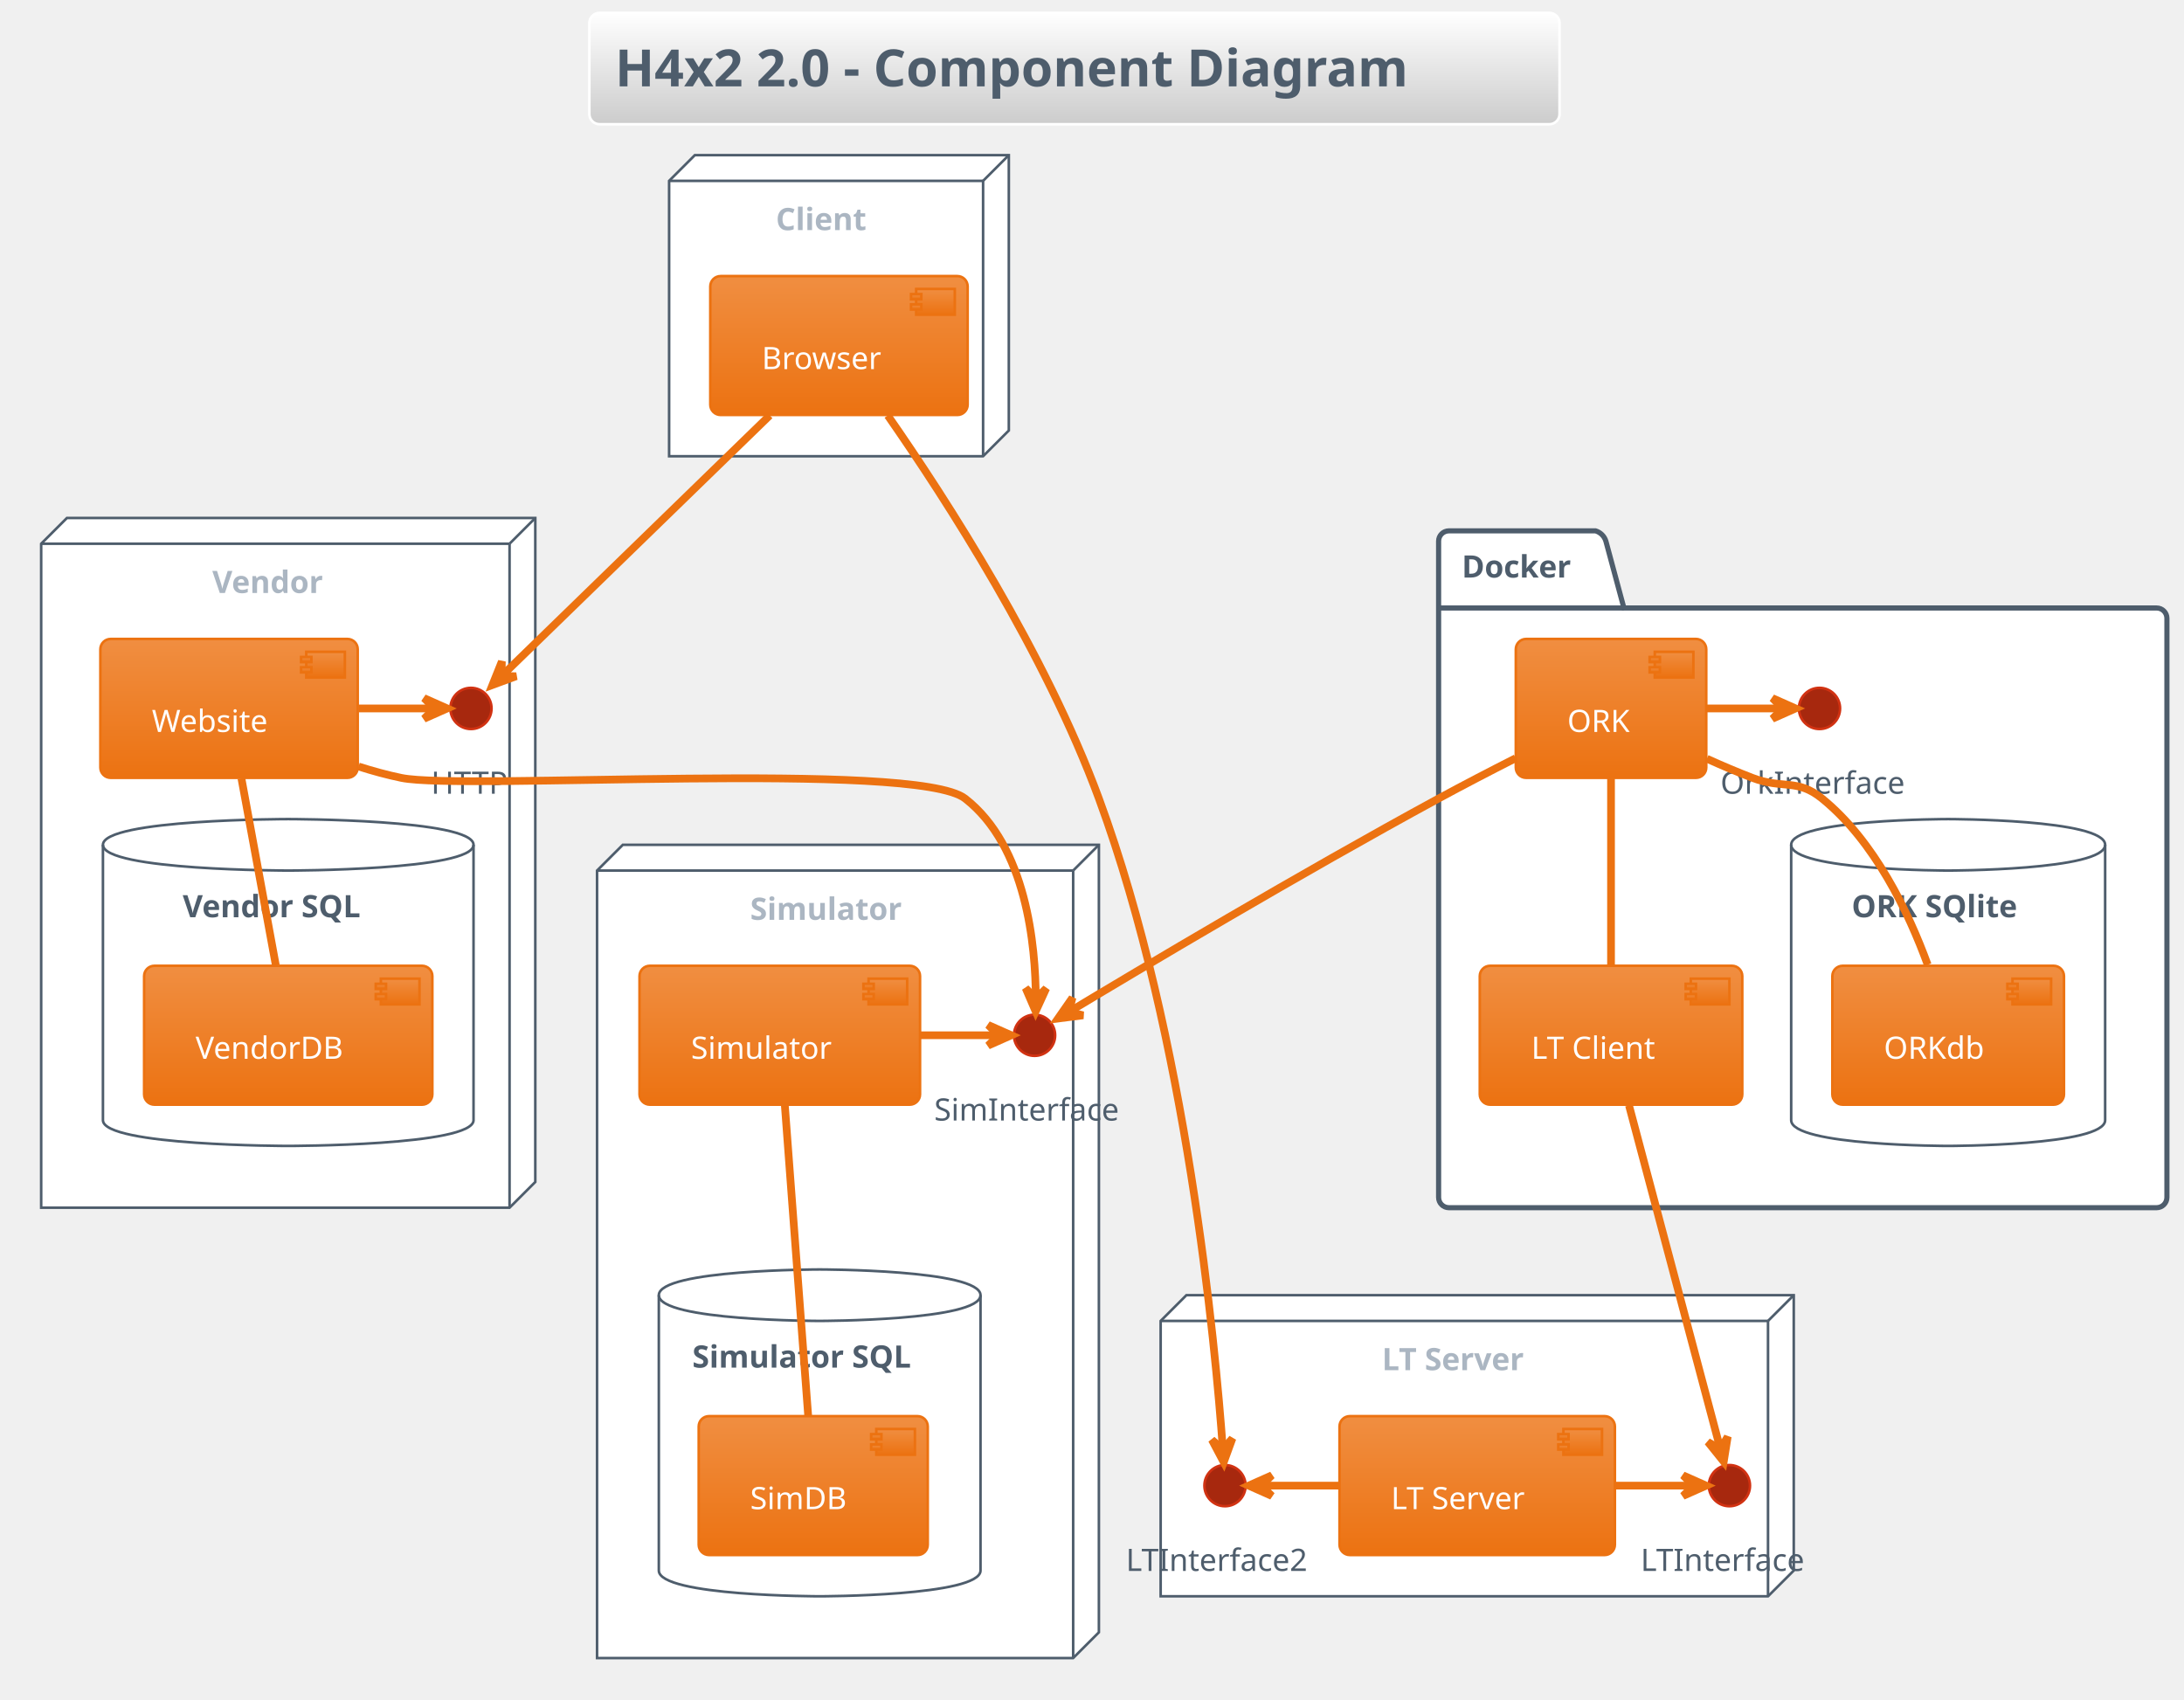
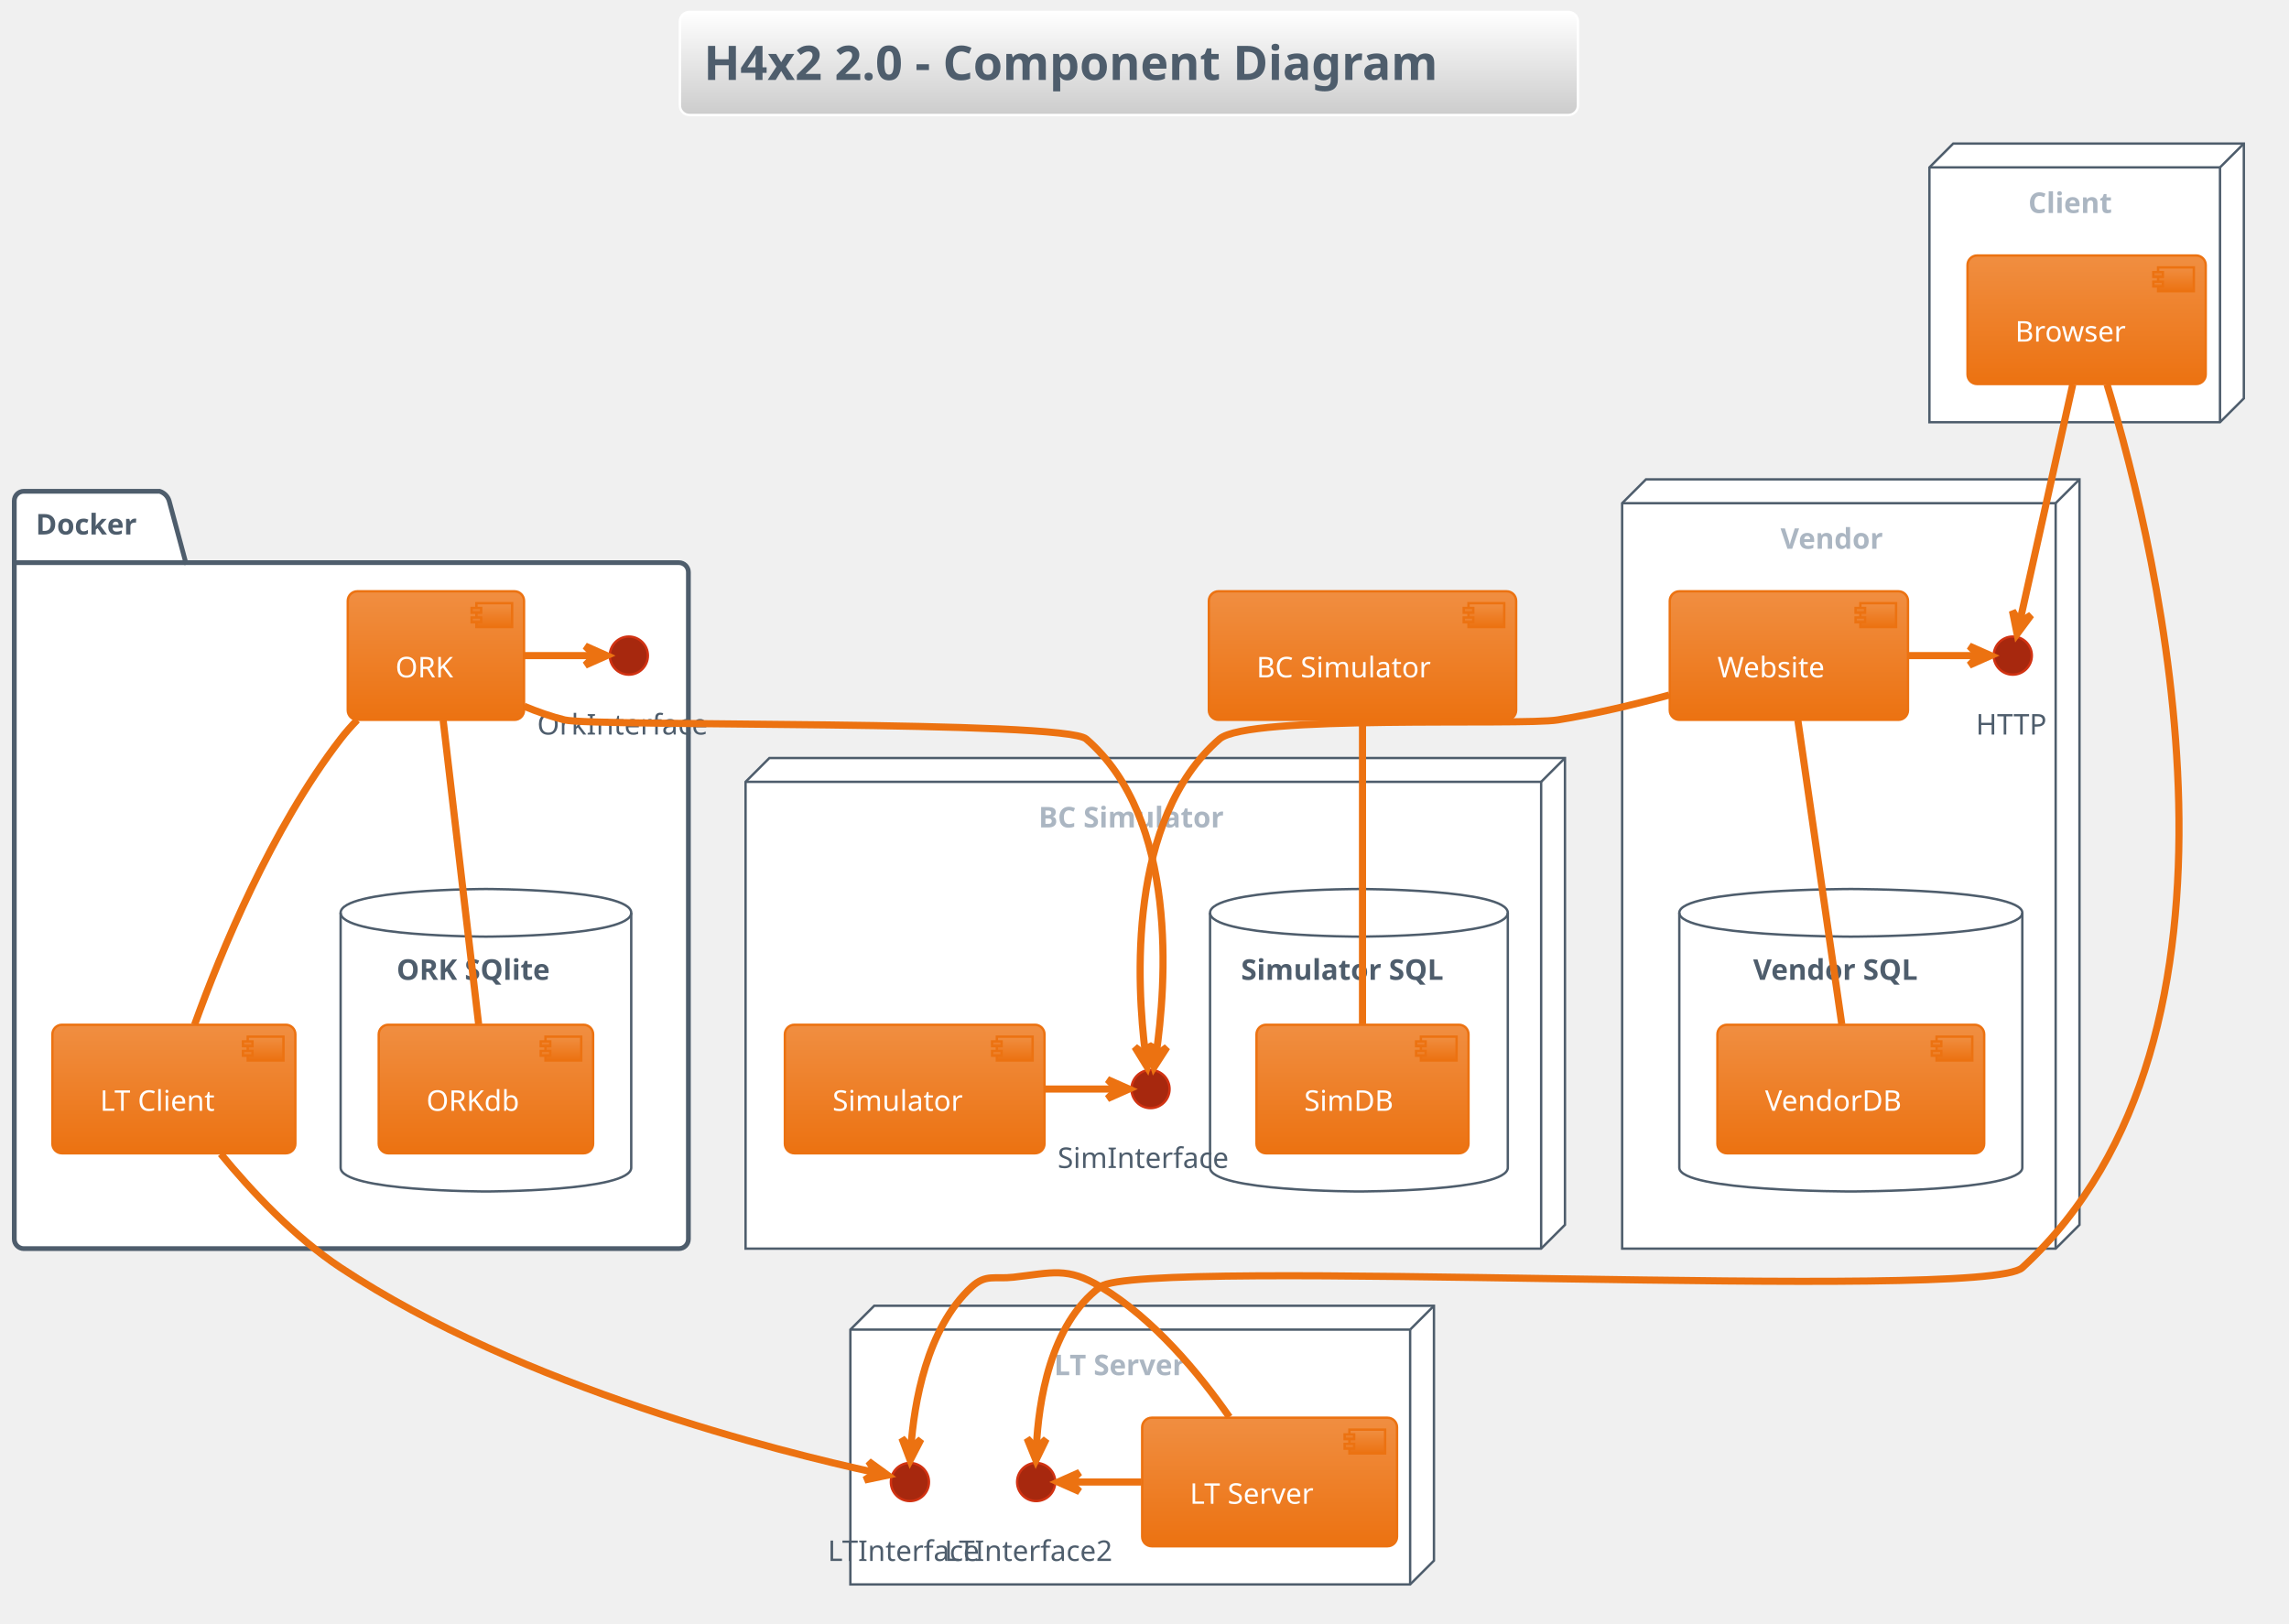
- <svg xmlns="http://www.w3.org/2000/svg" contentStyleType="text/css" height="688.542px" preserveAspectRatio="none" style="width:884px;height:688px;" version="1.1" viewBox="0 0 884 688" width="884.375px" zoomAndPan="magnify">
+ <svg xmlns="http://www.w3.org/2000/svg" contentStyleType="text/css" height="710.417px" preserveAspectRatio="none" style="width:1001px;height:710px;" version="1.1" viewBox="0 0 1001 710" width="1001.042px" zoomAndPan="magnify">
  <defs>
-     <linearGradient id="g113chce7kbpln0" x1="50%" x2="50%" y1="0%" y2="100%">
+     <linearGradient id="g10dkmj6wph7gn0" x1="50%" x2="50%" y1="0%" y2="100%">
      <stop offset="0%" stop-color="#FFFFFF" />
      <stop offset="100%" stop-color="#CCCCCC" />
    </linearGradient>
-     <linearGradient id="g113chce7kbpln1" x1="50%" x2="50%" y1="0%" y2="100%">
+     <linearGradient id="g10dkmj6wph7gn1" x1="50%" x2="50%" y1="0%" y2="100%">
      <stop offset="0%" stop-color="#F08E41" />
      <stop offset="100%" stop-color="#EC7211" />
    </linearGradient>
  </defs>
  <g>
-     <rect fill="url(#g113chce7kbpln0)" height="45.085" id="_title" rx="4.167" ry="4.167" style="stroke:#FFFFFF;stroke-width:1.042;" width="392.708" x="238.542" y="5.208" />
-     <text fill="#4E5D6C" font-family="&quot;Verdana&quot;" font-size="20.833" font-weight="bold" lengthAdjust="spacing" textLength="371.875" x="248.958" y="34.963">H4x2 2.0 - Component Diagram</text>
+     <rect fill="url(#g10dkmj6wph7gn0)" height="45.085" id="_title" rx="4.167" ry="4.167" style="stroke:#FFFFFF;stroke-width:1.042;" width="392.708" x="297.333" y="5.208" />
+     <text fill="#4E5D6C" font-family="&quot;Verdana&quot;" font-size="20.833" font-weight="bold" lengthAdjust="spacing" textLength="371.875" x="307.75" y="34.963">H4x2 2.0 - Component Diagram</text>
    <g id="cluster_Docker">
-       <path d="M586.458,214.876 L645.833,214.876 A6.25,6.25 0 0 1 650,219.043 L657.292,246.094 L872.917,246.094 A4.167,4.167 0 0 1 877.083,250.26 L877.083,484.668 A4.167,4.167 0 0 1 872.917,488.835 L586.458,488.835 A4.167,4.167 0 0 1 582.292,484.668 L582.292,219.043 A4.167,4.167 0 0 1 586.458,214.876 " fill="#FFFFFF" style="stroke:#4E5D6C;stroke-width:2.083;" />
-       <line style="stroke:#4E5D6C;stroke-width:2.083;" x1="582.292" x2="657.292" y1="246.094" y2="246.094" />
-       <text fill="#4E5D6C" font-family="&quot;Verdana&quot;" font-size="12.5" font-weight="bold" lengthAdjust="spacing" textLength="51.042" x="591.667" y="233.771">Docker</text>
+       <path d="M10.417,214.876 L69.792,214.876 A6.25,6.25 0 0 1 73.958,219.043 L81.25,246.094 L296.875,246.094 A4.167,4.167 0 0 1 301.042,250.26 L301.042,541.96 A4.167,4.167 0 0 1 296.875,546.126 L10.417,546.126 A4.167,4.167 0 0 1 6.25,541.96 L6.25,219.043 A4.167,4.167 0 0 1 10.417,214.876 " fill="#FFFFFF" style="stroke:#4E5D6C;stroke-width:2.083;" />
+       <line style="stroke:#4E5D6C;stroke-width:2.083;" x1="6.25" x2="81.25" y1="246.094" y2="246.094" />
+       <text fill="#4E5D6C" font-family="&quot;Verdana&quot;" font-size="12.5" font-weight="bold" lengthAdjust="spacing" textLength="51.042" x="15.625" y="233.771">Docker</text>
    </g>
    <g id="cluster_ORK SQlite">
-       <path d="M725,341.96 C725,331.543 788.542,331.543 788.542,331.543 C788.542,331.543 852.083,331.543 852.083,341.96 L852.083,453.418 C852.083,463.835 788.542,463.835 788.542,463.835 C788.542,463.835 725,463.835 725,453.418 L725,341.96 " fill="#FFFFFF" style="stroke:#4E5D6C;stroke-width:1.042;" />
-       <path d="M725,341.96 C725,352.376 788.542,352.376 788.542,352.376 C788.542,352.376 852.083,352.376 852.083,341.96 " fill="none" style="stroke:#4E5D6C;stroke-width:1.042;" />
-       <text fill="#4E5D6C" font-family="&quot;Verdana&quot;" font-size="12.5" font-weight="bold" lengthAdjust="spacing" textLength="78.125" x="749.479" y="371.271">ORK SQlite</text>
+       <path d="M148.958,399.251 C148.958,388.835 212.5,388.835 212.5,388.835 C212.5,388.835 276.042,388.835 276.042,399.251 L276.042,510.71 C276.042,521.126 212.5,521.126 212.5,521.126 C212.5,521.126 148.958,521.126 148.958,510.71 L148.958,399.251 " fill="#FFFFFF" style="stroke:#4E5D6C;stroke-width:1.042;" />
+       <path d="M148.958,399.251 C148.958,409.668 212.5,409.668 212.5,409.668 C212.5,409.668 276.042,409.668 276.042,399.251 " fill="none" style="stroke:#4E5D6C;stroke-width:1.042;" />
+       <text fill="#4E5D6C" font-family="&quot;Verdana&quot;" font-size="12.5" font-weight="bold" lengthAdjust="spacing" textLength="78.125" x="173.438" y="428.562">ORK SQlite</text>
    </g>
    <g id="cluster_LT Server">
-       <polygon fill="#FFFFFF" points="469.792,534.668,480.208,524.251,726.042,524.251,726.042,635.71,715.625,646.126,469.792,646.126,469.792,534.668" style="stroke:#4E5D6C;stroke-width:1.042;" />
-       <line style="stroke:#4E5D6C;stroke-width:1.042;" x1="715.625" x2="726.042" y1="534.668" y2="524.251" />
-       <line style="stroke:#4E5D6C;stroke-width:1.042;" x1="469.792" x2="715.625" y1="534.668" y2="534.668" />
-       <line style="stroke:#4E5D6C;stroke-width:1.042;" x1="715.625" x2="715.625" y1="534.668" y2="646.126" />
-       <text fill="#ABB6C2" font-family="&quot;Verdana&quot;" font-size="12.5" font-weight="bold" lengthAdjust="spacing" textLength="68.75" x="559.375" y="554.604">LT Server</text>
-     </g>
-     <g id="cluster_Simulator">
-       <polygon fill="#FFFFFF" points="241.667,352.376,252.083,341.96,444.792,341.96,444.792,660.71,434.375,671.126,241.667,671.126,241.667,352.376" style="stroke:#4E5D6C;stroke-width:1.042;" />
-       <line style="stroke:#4E5D6C;stroke-width:1.042;" x1="434.375" x2="444.792" y1="352.376" y2="341.96" />
-       <line style="stroke:#4E5D6C;stroke-width:1.042;" x1="241.667" x2="434.375" y1="352.376" y2="352.376" />
-       <line style="stroke:#4E5D6C;stroke-width:1.042;" x1="434.375" x2="434.375" y1="352.376" y2="671.126" />
-       <text fill="#ABB6C2" font-family="&quot;Verdana&quot;" font-size="12.5" font-weight="bold" lengthAdjust="spacing" textLength="70.833" x="303.646" y="372.312">Simulator</text>
+       <polygon fill="#FFFFFF" points="371.875,581.543,382.292,571.126,627.083,571.126,627.083,682.585,616.667,693.001,371.875,693.001,371.875,581.543" style="stroke:#4E5D6C;stroke-width:1.042;" />
+       <line style="stroke:#4E5D6C;stroke-width:1.042;" x1="616.667" x2="627.083" y1="581.543" y2="571.126" />
+       <line style="stroke:#4E5D6C;stroke-width:1.042;" x1="371.875" x2="616.667" y1="581.543" y2="581.543" />
+       <line style="stroke:#4E5D6C;stroke-width:1.042;" x1="616.667" x2="616.667" y1="581.543" y2="693.001" />
+       <text fill="#ABB6C2" font-family="&quot;Verdana&quot;" font-size="12.5" font-weight="bold" lengthAdjust="spacing" textLength="68.75" x="460.938" y="601.479">LT Server</text>
+     </g>
+     <g id="cluster_BC Simulator">
+       <polygon fill="#FFFFFF" points="326.042,341.96,336.458,331.543,684.375,331.543,684.375,535.71,673.958,546.126,326.042,546.126,326.042,341.96" style="stroke:#4E5D6C;stroke-width:1.042;" />
+       <line style="stroke:#4E5D6C;stroke-width:1.042;" x1="673.958" x2="684.375" y1="341.96" y2="331.543" />
+       <line style="stroke:#4E5D6C;stroke-width:1.042;" x1="326.042" x2="673.958" y1="341.96" y2="341.96" />
+       <line style="stroke:#4E5D6C;stroke-width:1.042;" x1="673.958" x2="673.958" y1="341.96" y2="546.126" />
+       <text fill="#ABB6C2" font-family="&quot;Verdana&quot;" font-size="12.5" font-weight="bold" lengthAdjust="spacing" textLength="93.75" x="454.167" y="361.896">BC Simulator</text>
    </g>
    <g id="cluster_Simulator SQL">
-       <path d="M266.667,524.251 C266.667,513.835 331.771,513.835 331.771,513.835 C331.771,513.835 396.875,513.835 396.875,524.251 L396.875,635.71 C396.875,646.126 331.771,646.126 331.771,646.126 C331.771,646.126 266.667,646.126 266.667,635.71 L266.667,524.251 " fill="#FFFFFF" style="stroke:#4E5D6C;stroke-width:1.042;" />
-       <path d="M266.667,524.251 C266.667,534.668 331.771,534.668 331.771,534.668 C331.771,534.668 396.875,534.668 396.875,524.251 " fill="none" style="stroke:#4E5D6C;stroke-width:1.042;" />
-       <text fill="#4E5D6C" font-family="&quot;Verdana&quot;" font-size="12.5" font-weight="bold" lengthAdjust="spacing" textLength="103.125" x="280.208" y="553.562">Simulator SQL</text>
+       <path d="M529.167,399.251 C529.167,388.835 594.271,388.835 594.271,388.835 C594.271,388.835 659.375,388.835 659.375,399.251 L659.375,510.71 C659.375,521.126 594.271,521.126 594.271,521.126 C594.271,521.126 529.167,521.126 529.167,510.71 L529.167,399.251 " fill="#FFFFFF" style="stroke:#4E5D6C;stroke-width:1.042;" />
+       <path d="M529.167,399.251 C529.167,409.668 594.271,409.668 594.271,409.668 C594.271,409.668 659.375,409.668 659.375,399.251 " fill="none" style="stroke:#4E5D6C;stroke-width:1.042;" />
+       <text fill="#4E5D6C" font-family="&quot;Verdana&quot;" font-size="12.5" font-weight="bold" lengthAdjust="spacing" textLength="103.125" x="542.708" y="428.562">Simulator SQL</text>
    </g>
    <g id="cluster_Vendor">
-       <polygon fill="#FFFFFF" points="16.667,220.085,27.083,209.668,216.667,209.668,216.667,478.418,206.25,488.835,16.667,488.835,16.667,220.085" style="stroke:#4E5D6C;stroke-width:1.042;" />
-       <line style="stroke:#4E5D6C;stroke-width:1.042;" x1="206.25" x2="216.667" y1="220.085" y2="209.668" />
-       <line style="stroke:#4E5D6C;stroke-width:1.042;" x1="16.667" x2="206.25" y1="220.085" y2="220.085" />
-       <line style="stroke:#4E5D6C;stroke-width:1.042;" x1="206.25" x2="206.25" y1="220.085" y2="488.835" />
-       <text fill="#ABB6C2" font-family="&quot;Verdana&quot;" font-size="12.5" font-weight="bold" lengthAdjust="spacing" textLength="53.125" x="85.938" y="240.021">Vendor</text>
+       <polygon fill="#FFFFFF" points="709.375,220.085,719.792,209.668,909.375,209.668,909.375,535.71,898.958,546.126,709.375,546.126,709.375,220.085" style="stroke:#4E5D6C;stroke-width:1.042;" />
+       <line style="stroke:#4E5D6C;stroke-width:1.042;" x1="898.958" x2="909.375" y1="220.085" y2="209.668" />
+       <line style="stroke:#4E5D6C;stroke-width:1.042;" x1="709.375" x2="898.958" y1="220.085" y2="220.085" />
+       <line style="stroke:#4E5D6C;stroke-width:1.042;" x1="898.958" x2="898.958" y1="220.085" y2="546.126" />
+       <text fill="#ABB6C2" font-family="&quot;Verdana&quot;" font-size="12.5" font-weight="bold" lengthAdjust="spacing" textLength="53.125" x="778.646" y="240.021">Vendor</text>
    </g>
    <g id="cluster_Vendor SQL">
-       <path d="M41.667,341.96 C41.667,331.543 116.667,331.543 116.667,331.543 C116.667,331.543 191.667,331.543 191.667,341.96 L191.667,453.418 C191.667,463.835 116.667,463.835 116.667,463.835 C116.667,463.835 41.667,463.835 41.667,453.418 L41.667,341.96 " fill="#FFFFFF" style="stroke:#4E5D6C;stroke-width:1.042;" />
-       <path d="M41.667,341.96 C41.667,352.376 116.667,352.376 116.667,352.376 C116.667,352.376 191.667,352.376 191.667,341.96 " fill="none" style="stroke:#4E5D6C;stroke-width:1.042;" />
-       <text fill="#4E5D6C" font-family="&quot;Verdana&quot;" font-size="12.5" font-weight="bold" lengthAdjust="spacing" textLength="85.417" x="73.958" y="371.271">Vendor SQL</text>
+       <path d="M734.375,399.251 C734.375,388.835 809.375,388.835 809.375,388.835 C809.375,388.835 884.375,388.835 884.375,399.251 L884.375,510.71 C884.375,521.126 809.375,521.126 809.375,521.126 C809.375,521.126 734.375,521.126 734.375,510.71 L734.375,399.251 " fill="#FFFFFF" style="stroke:#4E5D6C;stroke-width:1.042;" />
+       <path d="M734.375,399.251 C734.375,409.668 809.375,409.668 809.375,409.668 C809.375,409.668 884.375,409.668 884.375,399.251 " fill="none" style="stroke:#4E5D6C;stroke-width:1.042;" />
+       <text fill="#4E5D6C" font-family="&quot;Verdana&quot;" font-size="12.5" font-weight="bold" lengthAdjust="spacing" textLength="85.417" x="766.667" y="428.562">Vendor SQL</text>
    </g>
    <g id="cluster_Client">
-       <polygon fill="#FFFFFF" points="270.833,73.21,281.25,62.793,408.333,62.793,408.333,174.251,397.917,184.668,270.833,184.668,270.833,73.21" style="stroke:#4E5D6C;stroke-width:1.042;" />
-       <line style="stroke:#4E5D6C;stroke-width:1.042;" x1="397.917" x2="408.333" y1="73.21" y2="62.793" />
-       <line style="stroke:#4E5D6C;stroke-width:1.042;" x1="270.833" x2="397.917" y1="73.21" y2="73.21" />
-       <line style="stroke:#4E5D6C;stroke-width:1.042;" x1="397.917" x2="397.917" y1="73.21" y2="184.668" />
-       <text fill="#ABB6C2" font-family="&quot;Verdana&quot;" font-size="12.5" font-weight="bold" lengthAdjust="spacing" textLength="42.708" x="314.062" y="93.146">Client</text>
+       <polygon fill="#FFFFFF" points="843.75,73.21,854.167,62.793,981.25,62.793,981.25,174.251,970.833,184.668,843.75,184.668,843.75,73.21" style="stroke:#4E5D6C;stroke-width:1.042;" />
+       <line style="stroke:#4E5D6C;stroke-width:1.042;" x1="970.833" x2="981.25" y1="73.21" y2="62.793" />
+       <line style="stroke:#4E5D6C;stroke-width:1.042;" x1="843.75" x2="970.833" y1="73.21" y2="73.21" />
+       <line style="stroke:#4E5D6C;stroke-width:1.042;" x1="970.833" x2="970.833" y1="73.21" y2="184.668" />
+       <text fill="#ABB6C2" font-family="&quot;Verdana&quot;" font-size="12.5" font-weight="bold" lengthAdjust="spacing" textLength="42.708" x="886.979" y="93.146">Client</text>
    </g>
    <g id="elem_ORK">
-       <rect fill="url(#g113chce7kbpln1)" height="56.217" rx="4.167" ry="4.167" style="stroke:#EC7211;stroke-width:1.042;" width="77.083" x="613.542" y="258.626" />
-       <rect fill="url(#g113chce7kbpln1)" height="10.417" style="stroke:#EC7211;stroke-width:1.042;" width="15.625" x="669.792" y="263.835" />
-       <rect fill="url(#g113chce7kbpln1)" height="2.083" style="stroke:#EC7211;stroke-width:1.042;" width="4.167" x="667.708" y="265.918" />
-       <rect fill="url(#g113chce7kbpln1)" height="2.083" style="stroke:#EC7211;stroke-width:1.042;" width="4.167" x="667.708" y="270.085" />
-       <text fill="#FFFFFF" font-family="&quot;Verdana&quot;" font-size="12.5" lengthAdjust="spacing" textLength="25" x="634.375" y="296.271">ORK</text>
+       <rect fill="url(#g10dkmj6wph7gn1)" height="56.217" rx="4.167" ry="4.167" style="stroke:#EC7211;stroke-width:1.042;" width="77.083" x="152.083" y="258.626" />
+       <rect fill="url(#g10dkmj6wph7gn1)" height="10.417" style="stroke:#EC7211;stroke-width:1.042;" width="15.625" x="208.333" y="263.835" />
+       <rect fill="url(#g10dkmj6wph7gn1)" height="2.083" style="stroke:#EC7211;stroke-width:1.042;" width="4.167" x="206.25" y="265.918" />
+       <rect fill="url(#g10dkmj6wph7gn1)" height="2.083" style="stroke:#EC7211;stroke-width:1.042;" width="4.167" x="206.25" y="270.085" />
+       <text fill="#FFFFFF" font-family="&quot;Verdana&quot;" font-size="12.5" lengthAdjust="spacing" textLength="25" x="172.917" y="296.271">ORK</text>
    </g>
    <g id="elem_OrkInterface">
-       <ellipse cx="736.458" cy="286.751" fill="#A7280E" rx="8.333" ry="8.333" style="stroke:#D13212;stroke-width:1.042;" />
-       <text fill="#4E5D6C" font-family="&quot;Verdana&quot;" font-size="12.5" lengthAdjust="spacing" textLength="80.208" x="696.354" y="321.271">OrkInterface</text>
+       <ellipse cx="275" cy="286.751" fill="#A7280E" rx="8.333" ry="8.333" style="stroke:#D13212;stroke-width:1.042;" />
+       <text fill="#4E5D6C" font-family="&quot;Verdana&quot;" font-size="12.5" lengthAdjust="spacing" textLength="80.208" x="234.896" y="321.271">OrkInterface</text>
    </g>
    <g id="elem_LT Client">
-       <rect fill="url(#g113chce7kbpln1)" height="56.217" rx="4.167" ry="4.167" style="stroke:#EC7211;stroke-width:1.042;" width="106.25" x="598.958" y="390.918" />
-       <rect fill="url(#g113chce7kbpln1)" height="10.417" style="stroke:#EC7211;stroke-width:1.042;" width="15.625" x="684.375" y="396.126" />
-       <rect fill="url(#g113chce7kbpln1)" height="2.083" style="stroke:#EC7211;stroke-width:1.042;" width="4.167" x="682.292" y="398.21" />
-       <rect fill="url(#g113chce7kbpln1)" height="2.083" style="stroke:#EC7211;stroke-width:1.042;" width="4.167" x="682.292" y="402.376" />
-       <text fill="#FFFFFF" font-family="&quot;Verdana&quot;" font-size="12.5" lengthAdjust="spacing" textLength="54.167" x="619.792" y="428.562">LT Client</text>
+       <rect fill="url(#g10dkmj6wph7gn1)" height="56.217" rx="4.167" ry="4.167" style="stroke:#EC7211;stroke-width:1.042;" width="106.25" x="22.917" y="448.21" />
+       <rect fill="url(#g10dkmj6wph7gn1)" height="10.417" style="stroke:#EC7211;stroke-width:1.042;" width="15.625" x="108.333" y="453.418" />
+       <rect fill="url(#g10dkmj6wph7gn1)" height="2.083" style="stroke:#EC7211;stroke-width:1.042;" width="4.167" x="106.25" y="455.501" />
+       <rect fill="url(#g10dkmj6wph7gn1)" height="2.083" style="stroke:#EC7211;stroke-width:1.042;" width="4.167" x="106.25" y="459.668" />
+       <text fill="#FFFFFF" font-family="&quot;Verdana&quot;" font-size="12.5" lengthAdjust="spacing" textLength="54.167" x="43.75" y="485.854">LT Client</text>
    </g>
    <g id="elem_ORKdb">
-       <rect fill="url(#g113chce7kbpln1)" height="56.217" rx="4.167" ry="4.167" style="stroke:#EC7211;stroke-width:1.042;" width="93.75" x="741.667" y="390.918" />
-       <rect fill="url(#g113chce7kbpln1)" height="10.417" style="stroke:#EC7211;stroke-width:1.042;" width="15.625" x="814.583" y="396.126" />
-       <rect fill="url(#g113chce7kbpln1)" height="2.083" style="stroke:#EC7211;stroke-width:1.042;" width="4.167" x="812.5" y="398.21" />
-       <rect fill="url(#g113chce7kbpln1)" height="2.083" style="stroke:#EC7211;stroke-width:1.042;" width="4.167" x="812.5" y="402.376" />
-       <text fill="#FFFFFF" font-family="&quot;Verdana&quot;" font-size="12.5" lengthAdjust="spacing" textLength="41.667" x="762.5" y="428.562">ORKdb</text>
+       <rect fill="url(#g10dkmj6wph7gn1)" height="56.217" rx="4.167" ry="4.167" style="stroke:#EC7211;stroke-width:1.042;" width="93.75" x="165.625" y="448.21" />
+       <rect fill="url(#g10dkmj6wph7gn1)" height="10.417" style="stroke:#EC7211;stroke-width:1.042;" width="15.625" x="238.542" y="453.418" />
+       <rect fill="url(#g10dkmj6wph7gn1)" height="2.083" style="stroke:#EC7211;stroke-width:1.042;" width="4.167" x="236.458" y="455.501" />
+       <rect fill="url(#g10dkmj6wph7gn1)" height="2.083" style="stroke:#EC7211;stroke-width:1.042;" width="4.167" x="236.458" y="459.668" />
+       <text fill="#FFFFFF" font-family="&quot;Verdana&quot;" font-size="12.5" lengthAdjust="spacing" textLength="41.667" x="186.458" y="485.854">ORKdb</text>
    </g>
    <g id="elem_LT Server">
-       <rect fill="url(#g113chce7kbpln1)" height="56.217" rx="4.167" ry="4.167" style="stroke:#EC7211;stroke-width:1.042;" width="111.458" x="542.188" y="573.21" />
-       <rect fill="url(#g113chce7kbpln1)" height="10.417" style="stroke:#EC7211;stroke-width:1.042;" width="15.625" x="632.812" y="578.418" />
-       <rect fill="url(#g113chce7kbpln1)" height="2.083" style="stroke:#EC7211;stroke-width:1.042;" width="4.167" x="630.729" y="580.501" />
-       <rect fill="url(#g113chce7kbpln1)" height="2.083" style="stroke:#EC7211;stroke-width:1.042;" width="4.167" x="630.729" y="584.668" />
-       <text fill="#FFFFFF" font-family="&quot;Verdana&quot;" font-size="12.5" lengthAdjust="spacing" textLength="59.375" x="563.021" y="610.854">LT Server</text>
+       <rect fill="url(#g10dkmj6wph7gn1)" height="56.217" rx="4.167" ry="4.167" style="stroke:#EC7211;stroke-width:1.042;" width="111.458" x="499.479" y="620.085" />
+       <rect fill="url(#g10dkmj6wph7gn1)" height="10.417" style="stroke:#EC7211;stroke-width:1.042;" width="15.625" x="590.104" y="625.293" />
+       <rect fill="url(#g10dkmj6wph7gn1)" height="2.083" style="stroke:#EC7211;stroke-width:1.042;" width="4.167" x="588.021" y="627.376" />
+       <rect fill="url(#g10dkmj6wph7gn1)" height="2.083" style="stroke:#EC7211;stroke-width:1.042;" width="4.167" x="588.021" y="631.543" />
+       <text fill="#FFFFFF" font-family="&quot;Verdana&quot;" font-size="12.5" lengthAdjust="spacing" textLength="59.375" x="520.312" y="657.729">LT Server</text>
    </g>
    <g id="elem_LTInterface">
-       <ellipse cx="700" cy="601.335" fill="#A7280E" rx="8.333" ry="8.333" style="stroke:#D13212;stroke-width:1.042;" />
-       <text fill="#4E5D6C" font-family="&quot;Verdana&quot;" font-size="12.5" lengthAdjust="spacing" textLength="71.875" x="664.062" y="635.854">LTInterface</text>
+       <ellipse cx="397.917" cy="648.21" fill="#A7280E" rx="8.333" ry="8.333" style="stroke:#D13212;stroke-width:1.042;" />
+       <text fill="#4E5D6C" font-family="&quot;Verdana&quot;" font-size="12.5" lengthAdjust="spacing" textLength="71.875" x="361.979" y="682.729">LTInterface</text>
    </g>
    <g id="elem_LTInterface2">
-       <ellipse cx="495.833" cy="601.335" fill="#A7280E" rx="8.333" ry="8.333" style="stroke:#D13212;stroke-width:1.042;" />
-       <text fill="#4E5D6C" font-family="&quot;Verdana&quot;" font-size="12.5" lengthAdjust="spacing" textLength="80.208" x="455.729" y="635.854">LTInterface2</text>
+       <ellipse cx="453.125" cy="648.21" fill="#A7280E" rx="8.333" ry="8.333" style="stroke:#D13212;stroke-width:1.042;" />
+       <text fill="#4E5D6C" font-family="&quot;Verdana&quot;" font-size="12.5" lengthAdjust="spacing" textLength="80.208" x="413.021" y="682.729">LTInterface2</text>
    </g>
    <g id="elem_Simulator">
-       <rect fill="url(#g113chce7kbpln1)" height="56.217" rx="4.167" ry="4.167" style="stroke:#EC7211;stroke-width:1.042;" width="113.542" x="258.854" y="390.918" />
-       <rect fill="url(#g113chce7kbpln1)" height="10.417" style="stroke:#EC7211;stroke-width:1.042;" width="15.625" x="351.562" y="396.126" />
-       <rect fill="url(#g113chce7kbpln1)" height="2.083" style="stroke:#EC7211;stroke-width:1.042;" width="4.167" x="349.479" y="398.21" />
-       <rect fill="url(#g113chce7kbpln1)" height="2.083" style="stroke:#EC7211;stroke-width:1.042;" width="4.167" x="349.479" y="402.376" />
-       <text fill="#FFFFFF" font-family="&quot;Verdana&quot;" font-size="12.5" lengthAdjust="spacing" textLength="61.458" x="279.688" y="428.562">Simulator</text>
+       <rect fill="url(#g10dkmj6wph7gn1)" height="56.217" rx="4.167" ry="4.167" style="stroke:#EC7211;stroke-width:1.042;" width="113.542" x="343.229" y="448.21" />
+       <rect fill="url(#g10dkmj6wph7gn1)" height="10.417" style="stroke:#EC7211;stroke-width:1.042;" width="15.625" x="435.938" y="453.418" />
+       <rect fill="url(#g10dkmj6wph7gn1)" height="2.083" style="stroke:#EC7211;stroke-width:1.042;" width="4.167" x="433.854" y="455.501" />
+       <rect fill="url(#g10dkmj6wph7gn1)" height="2.083" style="stroke:#EC7211;stroke-width:1.042;" width="4.167" x="433.854" y="459.668" />
+       <text fill="#FFFFFF" font-family="&quot;Verdana&quot;" font-size="12.5" lengthAdjust="spacing" textLength="61.458" x="364.062" y="485.854">Simulator</text>
    </g>
    <g id="elem_SimInterface">
-       <ellipse cx="418.75" cy="419.043" fill="#A7280E" rx="8.333" ry="8.333" style="stroke:#D13212;stroke-width:1.042;" />
-       <text fill="#4E5D6C" font-family="&quot;Verdana&quot;" font-size="12.5" lengthAdjust="spacing" textLength="81.25" x="378.125" y="453.562">SimInterface</text>
+       <ellipse cx="503.125" cy="476.335" fill="#A7280E" rx="8.333" ry="8.333" style="stroke:#D13212;stroke-width:1.042;" />
+       <text fill="#4E5D6C" font-family="&quot;Verdana&quot;" font-size="12.5" lengthAdjust="spacing" textLength="81.25" x="462.5" y="510.854">SimInterface</text>
    </g>
    <g id="elem_SimDB">
-       <rect fill="url(#g113chce7kbpln1)" height="56.217" rx="4.167" ry="4.167" style="stroke:#EC7211;stroke-width:1.042;" width="92.708" x="282.812" y="573.21" />
-       <rect fill="url(#g113chce7kbpln1)" height="10.417" style="stroke:#EC7211;stroke-width:1.042;" width="15.625" x="354.688" y="578.418" />
-       <rect fill="url(#g113chce7kbpln1)" height="2.083" style="stroke:#EC7211;stroke-width:1.042;" width="4.167" x="352.604" y="580.501" />
-       <rect fill="url(#g113chce7kbpln1)" height="2.083" style="stroke:#EC7211;stroke-width:1.042;" width="4.167" x="352.604" y="584.668" />
-       <text fill="#FFFFFF" font-family="&quot;Verdana&quot;" font-size="12.5" lengthAdjust="spacing" textLength="40.625" x="303.646" y="610.854">SimDB</text>
+       <rect fill="url(#g10dkmj6wph7gn1)" height="56.217" rx="4.167" ry="4.167" style="stroke:#EC7211;stroke-width:1.042;" width="92.708" x="549.479" y="448.21" />
+       <rect fill="url(#g10dkmj6wph7gn1)" height="10.417" style="stroke:#EC7211;stroke-width:1.042;" width="15.625" x="621.354" y="453.418" />
+       <rect fill="url(#g10dkmj6wph7gn1)" height="2.083" style="stroke:#EC7211;stroke-width:1.042;" width="4.167" x="619.271" y="455.501" />
+       <rect fill="url(#g10dkmj6wph7gn1)" height="2.083" style="stroke:#EC7211;stroke-width:1.042;" width="4.167" x="619.271" y="459.668" />
+       <text fill="#FFFFFF" font-family="&quot;Verdana&quot;" font-size="12.5" lengthAdjust="spacing" textLength="40.625" x="570.312" y="485.854">SimDB</text>
    </g>
    <g id="elem_Website">
-       <rect fill="url(#g113chce7kbpln1)" height="56.217" rx="4.167" ry="4.167" style="stroke:#EC7211;stroke-width:1.042;" width="104.167" x="40.625" y="258.626" />
-       <rect fill="url(#g113chce7kbpln1)" height="10.417" style="stroke:#EC7211;stroke-width:1.042;" width="15.625" x="123.958" y="263.835" />
-       <rect fill="url(#g113chce7kbpln1)" height="2.083" style="stroke:#EC7211;stroke-width:1.042;" width="4.167" x="121.875" y="265.918" />
-       <rect fill="url(#g113chce7kbpln1)" height="2.083" style="stroke:#EC7211;stroke-width:1.042;" width="4.167" x="121.875" y="270.085" />
-       <text fill="#FFFFFF" font-family="&quot;Verdana&quot;" font-size="12.5" lengthAdjust="spacing" textLength="52.083" x="61.458" y="296.271">Website</text>
+       <rect fill="url(#g10dkmj6wph7gn1)" height="56.217" rx="4.167" ry="4.167" style="stroke:#EC7211;stroke-width:1.042;" width="104.167" x="730.208" y="258.626" />
+       <rect fill="url(#g10dkmj6wph7gn1)" height="10.417" style="stroke:#EC7211;stroke-width:1.042;" width="15.625" x="813.542" y="263.835" />
+       <rect fill="url(#g10dkmj6wph7gn1)" height="2.083" style="stroke:#EC7211;stroke-width:1.042;" width="4.167" x="811.458" y="265.918" />
+       <rect fill="url(#g10dkmj6wph7gn1)" height="2.083" style="stroke:#EC7211;stroke-width:1.042;" width="4.167" x="811.458" y="270.085" />
+       <text fill="#FFFFFF" font-family="&quot;Verdana&quot;" font-size="12.5" lengthAdjust="spacing" textLength="52.083" x="751.042" y="296.271">Website</text>
    </g>
    <g id="elem_HTTP">
-       <ellipse cx="190.625" cy="286.751" fill="#A7280E" rx="8.333" ry="8.333" style="stroke:#D13212;stroke-width:1.042;" />
-       <text fill="#4E5D6C" font-family="&quot;Verdana&quot;" font-size="12.5" lengthAdjust="spacing" textLength="32.292" x="174.479" y="321.271">HTTP</text>
+       <ellipse cx="880.208" cy="286.751" fill="#A7280E" rx="8.333" ry="8.333" style="stroke:#D13212;stroke-width:1.042;" />
+       <text fill="#4E5D6C" font-family="&quot;Verdana&quot;" font-size="12.5" lengthAdjust="spacing" textLength="32.292" x="864.062" y="321.271">HTTP</text>
    </g>
    <g id="elem_VendorDB">
-       <rect fill="url(#g113chce7kbpln1)" height="56.217" rx="4.167" ry="4.167" style="stroke:#EC7211;stroke-width:1.042;" width="116.667" x="58.333" y="390.918" />
-       <rect fill="url(#g113chce7kbpln1)" height="10.417" style="stroke:#EC7211;stroke-width:1.042;" width="15.625" x="154.167" y="396.126" />
-       <rect fill="url(#g113chce7kbpln1)" height="2.083" style="stroke:#EC7211;stroke-width:1.042;" width="4.167" x="152.083" y="398.21" />
-       <rect fill="url(#g113chce7kbpln1)" height="2.083" style="stroke:#EC7211;stroke-width:1.042;" width="4.167" x="152.083" y="402.376" />
-       <text fill="#FFFFFF" font-family="&quot;Verdana&quot;" font-size="12.5" lengthAdjust="spacing" textLength="64.583" x="79.167" y="428.562">VendorDB</text>
+       <rect fill="url(#g10dkmj6wph7gn1)" height="56.217" rx="4.167" ry="4.167" style="stroke:#EC7211;stroke-width:1.042;" width="116.667" x="751.042" y="448.21" />
+       <rect fill="url(#g10dkmj6wph7gn1)" height="10.417" style="stroke:#EC7211;stroke-width:1.042;" width="15.625" x="846.875" y="453.418" />
+       <rect fill="url(#g10dkmj6wph7gn1)" height="2.083" style="stroke:#EC7211;stroke-width:1.042;" width="4.167" x="844.792" y="455.501" />
+       <rect fill="url(#g10dkmj6wph7gn1)" height="2.083" style="stroke:#EC7211;stroke-width:1.042;" width="4.167" x="844.792" y="459.668" />
+       <text fill="#FFFFFF" font-family="&quot;Verdana&quot;" font-size="12.5" lengthAdjust="spacing" textLength="64.583" x="771.875" y="485.854">VendorDB</text>
    </g>
    <g id="elem_Browser">
-       <rect fill="url(#g113chce7kbpln1)" height="56.217" rx="4.167" ry="4.167" style="stroke:#EC7211;stroke-width:1.042;" width="104.167" x="287.5" y="111.751" />
-       <rect fill="url(#g113chce7kbpln1)" height="10.417" style="stroke:#EC7211;stroke-width:1.042;" width="15.625" x="370.833" y="116.96" />
-       <rect fill="url(#g113chce7kbpln1)" height="2.083" style="stroke:#EC7211;stroke-width:1.042;" width="4.167" x="368.75" y="119.043" />
-       <rect fill="url(#g113chce7kbpln1)" height="2.083" style="stroke:#EC7211;stroke-width:1.042;" width="4.167" x="368.75" y="123.21" />
-       <text fill="#FFFFFF" font-family="&quot;Verdana&quot;" font-size="12.5" lengthAdjust="spacing" textLength="52.083" x="308.333" y="149.396">Browser</text>
+       <rect fill="url(#g10dkmj6wph7gn1)" height="56.217" rx="4.167" ry="4.167" style="stroke:#EC7211;stroke-width:1.042;" width="104.167" x="860.417" y="111.751" />
+       <rect fill="url(#g10dkmj6wph7gn1)" height="10.417" style="stroke:#EC7211;stroke-width:1.042;" width="15.625" x="943.75" y="116.96" />
+       <rect fill="url(#g10dkmj6wph7gn1)" height="2.083" style="stroke:#EC7211;stroke-width:1.042;" width="4.167" x="941.667" y="119.043" />
+       <rect fill="url(#g10dkmj6wph7gn1)" height="2.083" style="stroke:#EC7211;stroke-width:1.042;" width="4.167" x="941.667" y="123.21" />
+       <text fill="#FFFFFF" font-family="&quot;Verdana&quot;" font-size="12.5" lengthAdjust="spacing" textLength="52.083" x="881.25" y="149.396">Browser</text>
+     </g>
+     <g id="elem_BC Simulator">
+       <rect fill="url(#g10dkmj6wph7gn1)" height="56.217" rx="4.167" ry="4.167" style="stroke:#EC7211;stroke-width:1.042;" width="134.375" x="528.646" y="258.626" />
+       <rect fill="url(#g10dkmj6wph7gn1)" height="10.417" style="stroke:#EC7211;stroke-width:1.042;" width="15.625" x="642.188" y="263.835" />
+       <rect fill="url(#g10dkmj6wph7gn1)" height="2.083" style="stroke:#EC7211;stroke-width:1.042;" width="4.167" x="640.104" y="265.918" />
+       <rect fill="url(#g10dkmj6wph7gn1)" height="2.083" style="stroke:#EC7211;stroke-width:1.042;" width="4.167" x="640.104" y="270.085" />
+       <text fill="#FFFFFF" font-family="&quot;Verdana&quot;" font-size="12.5" lengthAdjust="spacing" textLength="82.292" x="549.479" y="296.271">BC Simulator</text>
    </g>
    <g id="link_ORK_OrkInterface">
-       <path d="M690.646,286.751 C700.906,286.751 711.167,286.751 721.427,286.751 " fill="none" id="ORK-to-OrkInterface" style="stroke:#EC7211;stroke-width:3.125;" />
-       <polygon fill="#EC7211" points="726.792,286.751,717.417,282.585,721.583,286.751,717.417,290.918,726.792,286.751" style="stroke:#EC7211;stroke-width:3.125;" />
+       <path d="M229.188,286.751 C239.448,286.751 249.708,286.751 259.969,286.751 " fill="none" id="ORK-to-OrkInterface" style="stroke:#EC7211;stroke-width:3.125;" />
+       <polygon fill="#EC7211" points="265.333,286.751,255.958,282.585,260.125,286.751,255.958,290.918,265.333,286.751" style="stroke:#EC7211;stroke-width:3.125;" />
    </g>
    <g id="link_LT Server_LTInterface">
-       <path d="M653.74,601.335 C664.208,601.335 674.667,601.335 685.135,601.335 " fill="none" id="LT Server-to-LTInterface" style="stroke:#EC7211;stroke-width:3.125;" />
-       <polygon fill="#EC7211" points="690.604,601.335,681.229,597.168,685.396,601.335,681.229,605.501,690.604,601.335" style="stroke:#EC7211;stroke-width:3.125;" />
+       <path d="M537.635,619.793 C524.417,600.814 504.625,576.835 481.25,562.793 C466.677,554.043 460.125,556.72 443.229,558.626 C434.969,559.553 431.115,557.168 425,562.793 C405.083,581.126 399.729,614.001 398.344,633.178 " fill="none" id="LT Server-to-LTInterface" style="stroke:#EC7211;stroke-width:3.125;" />
+       <polygon fill="#EC7211" points="398.031,638.658,402.728,629.536,398.329,633.458,394.408,629.059,398.031,638.658" style="stroke:#EC7211;stroke-width:3.125;" />
    </g>
    <g id="link_LTInterface2_LT Server">
-       <path d="M510.823,601.335 C521.177,601.335 531.542,601.335 541.906,601.335 " fill="none" id="LTInterface2-backto-LT Server" style="stroke:#EC7211;stroke-width:3.125;" />
-       <polygon fill="#EC7211" points="505.406,601.335,514.781,605.501,510.615,601.335,514.781,597.168,505.406,601.335" style="stroke:#EC7211;stroke-width:3.125;" />
+       <path d="M468.115,648.21 C478.469,648.21 488.833,648.21 499.198,648.21 " fill="none" id="LTInterface2-backto-LT Server" style="stroke:#EC7211;stroke-width:3.125;" />
+       <polygon fill="#EC7211" points="462.698,648.21,472.073,652.376,467.906,648.21,472.073,644.043,462.698,648.21" style="stroke:#EC7211;stroke-width:3.125;" />
    </g>
    <g id="link_Simulator_SimInterface">
-       <path d="M372.427,419.043 C382.906,419.043 393.385,419.043 403.865,419.043 " fill="none" id="Simulator-to-SimInterface" style="stroke:#EC7211;stroke-width:3.125;" />
-       <polygon fill="#EC7211" points="409.344,419.043,399.969,414.876,404.135,419.043,399.969,423.21,409.344,419.043" style="stroke:#EC7211;stroke-width:3.125;" />
+       <path d="M456.802,476.335 C467.281,476.335 477.76,476.335 488.24,476.335 " fill="none" id="Simulator-to-SimInterface" style="stroke:#EC7211;stroke-width:3.125;" />
+       <polygon fill="#EC7211" points="493.719,476.335,484.344,472.168,488.51,476.335,484.344,480.501,493.719,476.335" style="stroke:#EC7211;stroke-width:3.125;" />
    </g>
    <g id="link_Website_HTTP">
-       <path d="M145.104,286.751 C155.302,286.751 165.5,286.751 175.698,286.751 " fill="none" id="Website-to-HTTP" style="stroke:#EC7211;stroke-width:3.125;" />
-       <polygon fill="#EC7211" points="181.021,286.751,171.646,282.585,175.812,286.751,171.646,290.918,181.021,286.751" style="stroke:#EC7211;stroke-width:3.125;" />
+       <path d="M834.688,286.751 C844.885,286.751 855.083,286.751 865.281,286.751 " fill="none" id="Website-to-HTTP" style="stroke:#EC7211;stroke-width:3.125;" />
+       <polygon fill="#EC7211" points="870.604,286.751,861.229,282.585,865.396,286.751,861.229,290.918,870.604,286.751" style="stroke:#EC7211;stroke-width:3.125;" />
    </g>
    <g id="link_ORK_ORKdb">
-       <path d="M690.875,307.106 C697,309.876 703.312,312.564 709.375,314.876 C721.552,319.533 727.385,314.991 737.5,323.21 C758.823,340.543 772.49,369.22 780.26,390.501 " fill="none" id="ORK-ORKdb" style="stroke:#EC7211;stroke-width:3.125;" />
+       <path d="M193.802,315.053 C197.958,350.606 205.167,412.428 209.312,447.991 " fill="none" id="ORK-ORKdb" style="stroke:#EC7211;stroke-width:3.125;" />
    </g>
    <g id="link_ORK_LT Client">
-       <path d="M652.083,315.085 C652.083,337.314 652.083,368.533 652.083,390.741 " fill="none" id="ORK-LT Client" style="stroke:#EC7211;stroke-width:3.125;" />
+       <path d="M156.229,314.887 C153.625,317.564 151.156,320.356 148.958,323.21 C118.75,362.408 96.646,416.126 85.115,448.116 " fill="none" id="ORK-LT Client" style="stroke:#EC7211;stroke-width:3.125;" />
    </g>
    <g id="link_LT Client_LTInterface">
-       <path d="M659.365,447.449 C669.76,486.574 688.49,557.001 696.365,586.606 " fill="none" id="LT Client-to-LTInterface" style="stroke:#EC7211;stroke-width:3.125;" />
-       <polygon fill="#EC7211" points="697.698,591.637,699.319,581.506,696.361,586.603,691.265,583.645,697.698,591.637" style="stroke:#EC7211;stroke-width:3.125;" />
+       <path d="M96.521,504.668 C109.927,520.96 128.688,541.033 148.958,554.46 C228.5,607.116 342.021,635.199 382.698,644.053 " fill="none" id="LT Client-to-LTInterface" style="stroke:#EC7211;stroke-width:3.125;" />
+       <polygon fill="#EC7211" points="388.156,645.22,379.858,639.188,383.063,644.133,378.118,647.338,388.156,645.22" style="stroke:#EC7211;stroke-width:3.125;" />
    </g>
    <g id="link_ORK_SimInterface">
-       <path d="M613.49,306.897 C603.281,312.074 592.323,317.762 582.292,323.21 C526.135,353.71 460.781,392.658 432.719,409.553 " fill="none" id="ORK-to-SimInterface" style="stroke:#EC7211;stroke-width:3.125;" />
-       <polygon fill="#EC7211" points="428.229,412.262,438.407,410.971,432.685,409.565,434.091,403.842,428.229,412.262" style="stroke:#EC7211;stroke-width:3.125;" />
-     </g>
-     <g id="link_Simulator_SimDB">
-       <path d="M317.677,447.449 C320.229,481.428 324.562,539.012 327.115,572.96 " fill="none" id="Simulator-SimDB" style="stroke:#EC7211;stroke-width:3.125;" />
+       <path d="M229.188,308.887 C234.979,311.303 240.979,313.418 246.875,314.876 C259.188,317.918 465.396,314.918 475,323.21 C515.562,358.231 509.969,431.085 505.542,461.491 " fill="none" id="ORK-to-SimInterface" style="stroke:#EC7211;stroke-width:3.125;" />
+       <polygon fill="#EC7211" points="504.74,466.658,510.306,458.04,505.545,461.512,502.073,456.751,504.74,466.658" style="stroke:#EC7211;stroke-width:3.125;" />
+     </g>
+     <g id="link_BC Simulator_SimDB">
+       <path d="M595.833,315.053 C595.833,350.606 595.833,412.428 595.833,447.991 " fill="none" id="BC Simulator-SimDB" style="stroke:#EC7211;stroke-width:3.125;" />
    </g>
    <g id="link_Website_SimInterface">
-       <path d="M145.115,310.251 C150.896,312.095 156.771,313.699 162.5,314.876 C187.344,320.001 370.583,307.668 390.625,323.21 C415.531,342.522 419.177,382.887 419.25,404.178 " fill="none" id="Website-to-SimInterface" style="stroke:#EC7211;stroke-width:3.125;" />
-       <polygon fill="#EC7211" points="419.198,409.397,423.471,400.07,419.257,404.189,415.139,399.975,419.198,409.397" style="stroke:#EC7211;stroke-width:3.125;" />
+       <path d="M730.031,303.991 C714.479,308.22 697.302,312.303 681.25,314.876 C665,317.481 545.76,312.408 533.333,323.21 C492.948,358.303 497.062,430.574 500.927,461.147 " fill="none" id="Website-to-SimInterface" style="stroke:#EC7211;stroke-width:3.125;" />
+       <polygon fill="#EC7211" points="501.677,466.678,504.548,456.829,500.978,461.517,496.29,457.947,501.677,466.678" style="stroke:#EC7211;stroke-width:3.125;" />
    </g>
    <g id="link_Website_VendorDB">
-       <path d="M97.729,315.085 C101.823,337.314 107.562,368.533 111.646,390.741 " fill="none" id="Website-VendorDB" style="stroke:#EC7211;stroke-width:3.125;" />
+       <path d="M786.229,315.053 C791.365,350.606 800.292,412.428 805.427,447.991 " fill="none" id="Website-VendorDB" style="stroke:#EC7211;stroke-width:3.125;" />
    </g>
    <g id="link_Browser_HTTP">
-       <path d="M311.562,168.147 C279.062,199.751 226.896,250.449 203.135,273.543 " fill="none" id="Browser-to-HTTP" style="stroke:#EC7211;stroke-width:3.125;" />
-       <polygon fill="#EC7211" points="199.312,277.262,208.939,273.715,203.047,273.631,203.13,267.739,199.312,277.262" style="stroke:#EC7211;stroke-width:3.125;" />
+       <path d="M906.427,168.147 C899.521,199.095 888.542,248.366 883.25,272.074 " fill="none" id="Browser-to-HTTP" style="stroke:#EC7211;stroke-width:3.125;" />
+       <polygon fill="#EC7211" points="882.094,277.262,888.2,269.018,883.227,272.178,880.066,267.205,882.094,277.262" style="stroke:#EC7211;stroke-width:3.125;" />
    </g>
    <g id="link_Browser_LTInterface2">
-       <path d="M359.323,168.168 C383.281,202.574 423.135,264.408 444.792,323.21 C480.396,419.897 491.969,545.064 494.948,586.387 " fill="none" id="Browser-to-LTInterface2" style="stroke:#EC7211;stroke-width:3.125;" />
-       <polygon fill="#EC7211" points="495.323,591.856,498.837,582.217,494.966,586.659,490.523,582.788,495.323,591.856" style="stroke:#EC7211;stroke-width:3.125;" />
+       <path d="M921.438,168.126 C944.125,242.949 994.667,453.001 884.375,554.46 C867.885,569.626 499.281,549.512 481.25,562.793 C459.052,579.137 454.135,613.72 453.198,633.158 " fill="none" id="Browser-to-LTInterface2" style="stroke:#EC7211;stroke-width:3.125;" />
+       <polygon fill="#EC7211" points="453.01,638.668,457.496,629.441,453.189,633.463,449.167,629.156,453.01,638.668" style="stroke:#EC7211;stroke-width:3.125;" />
    </g>
  </g>
</svg>
